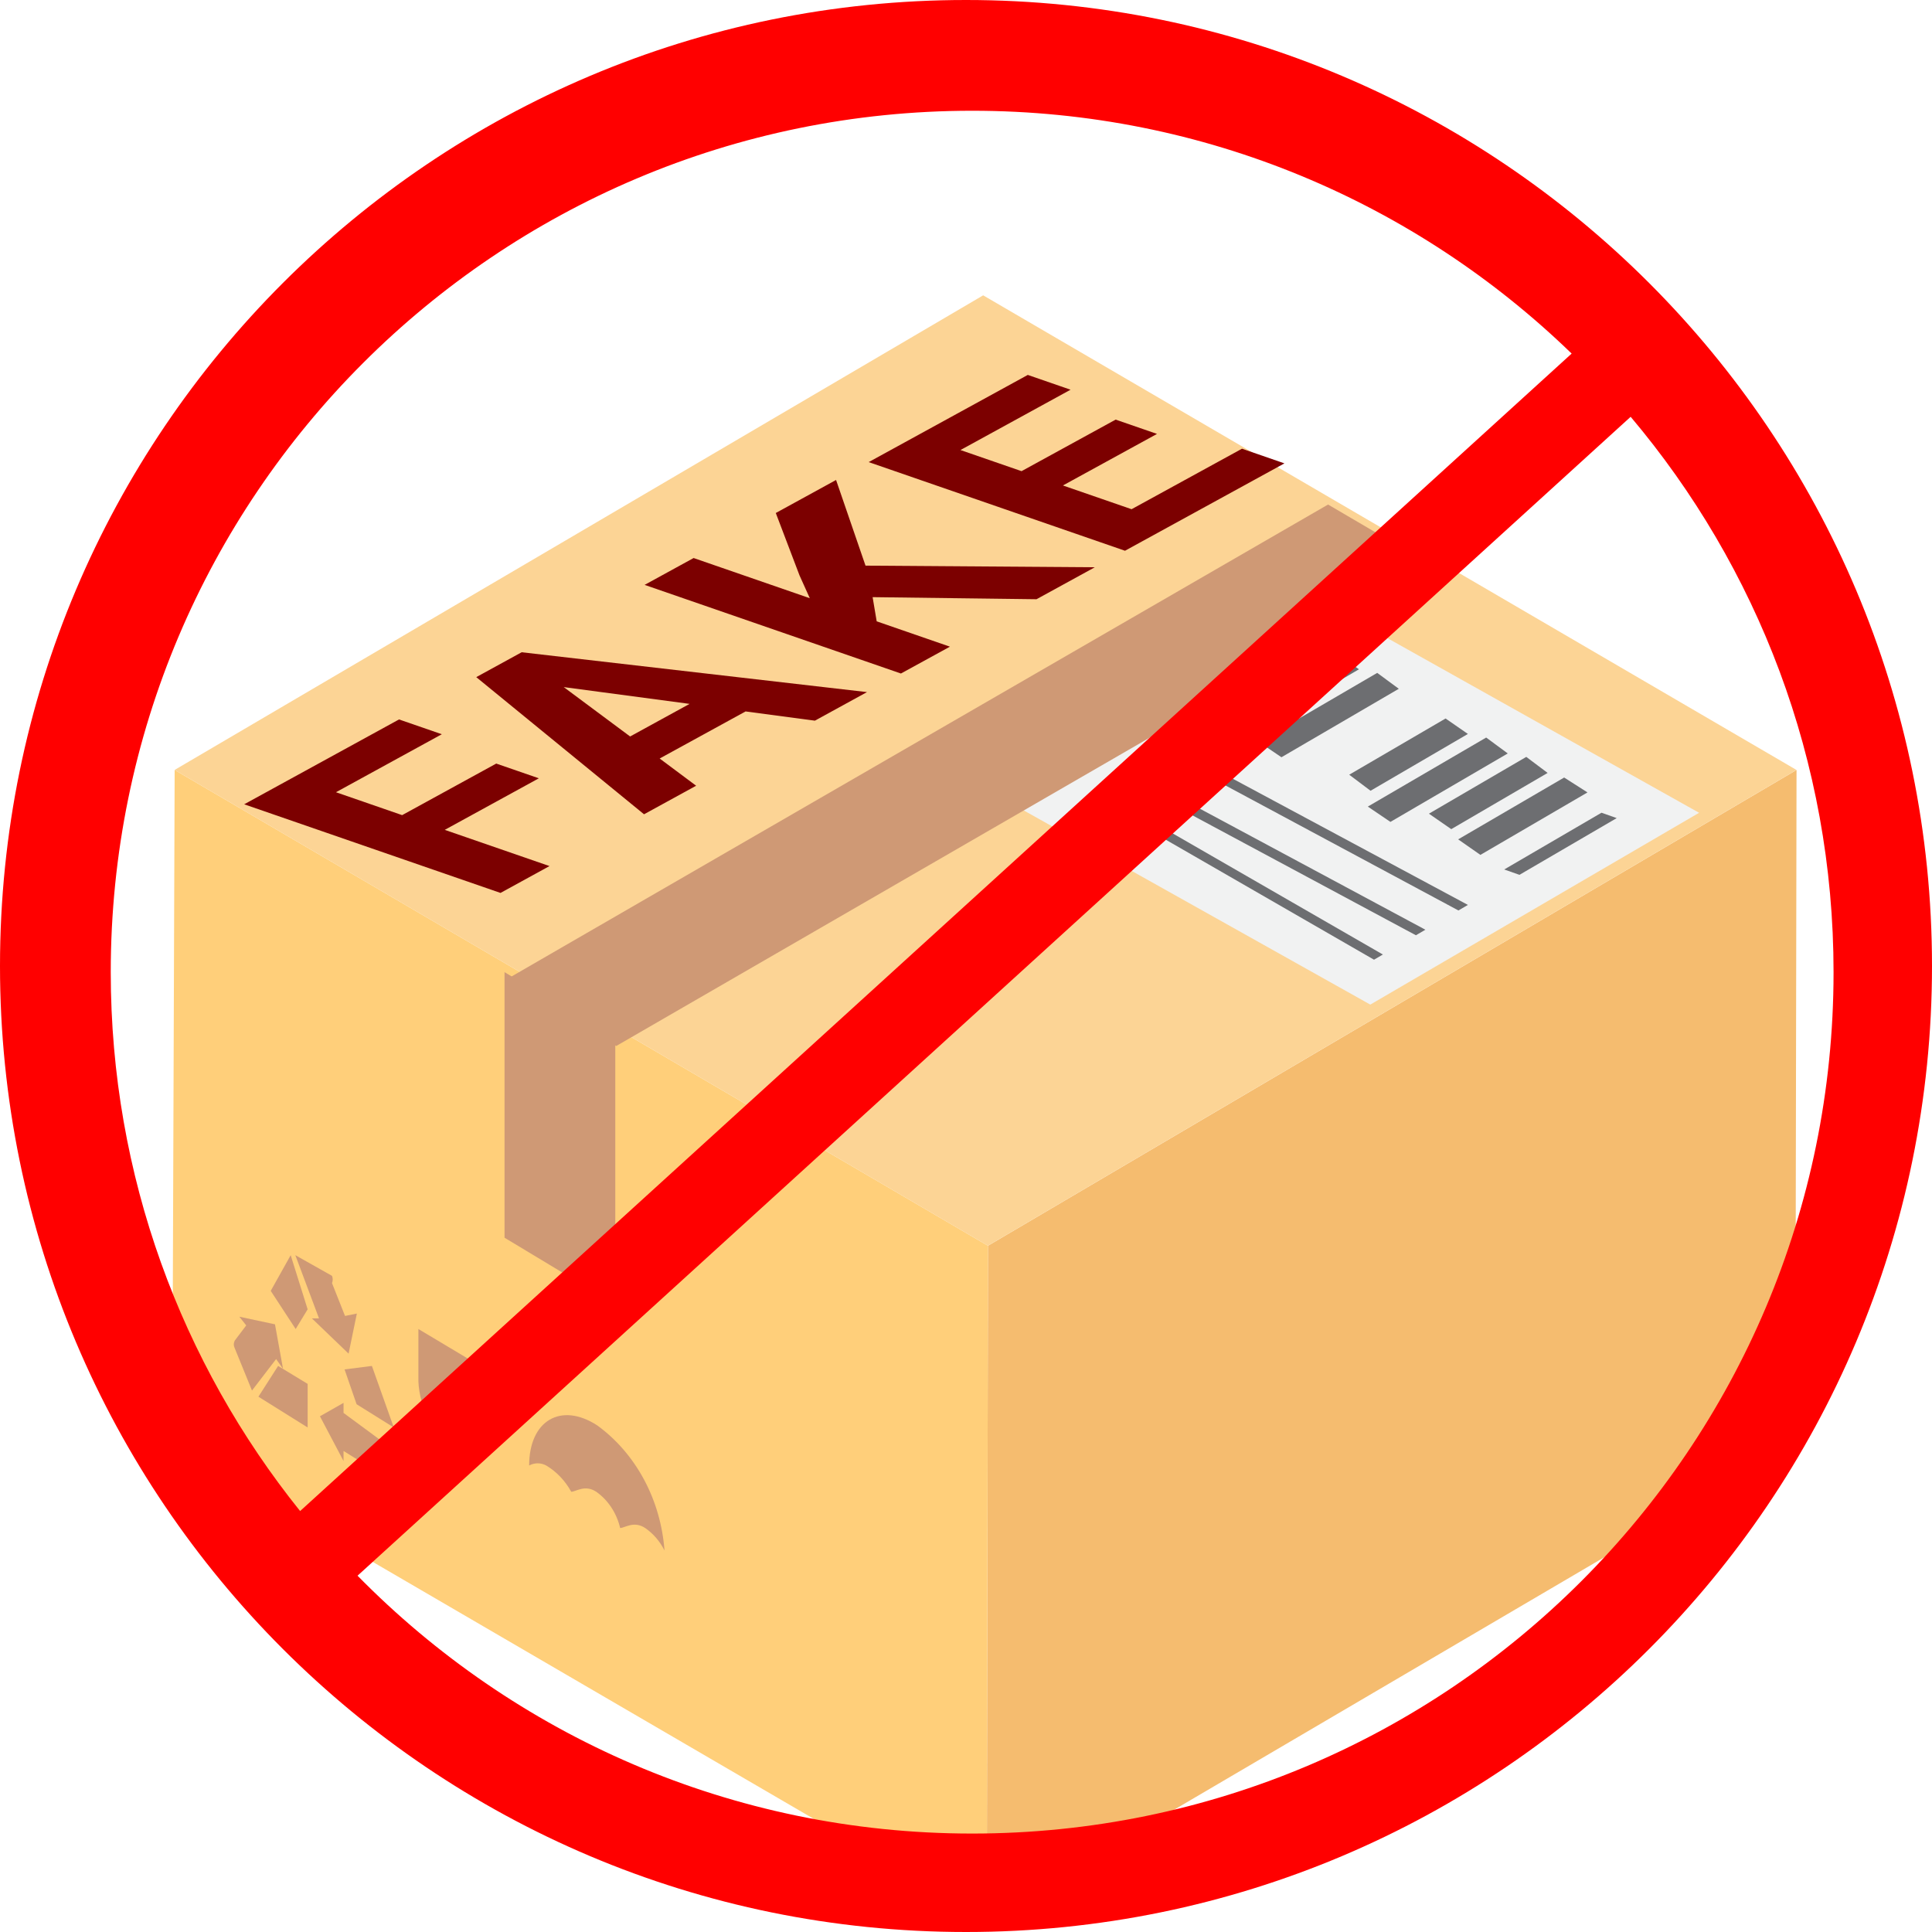
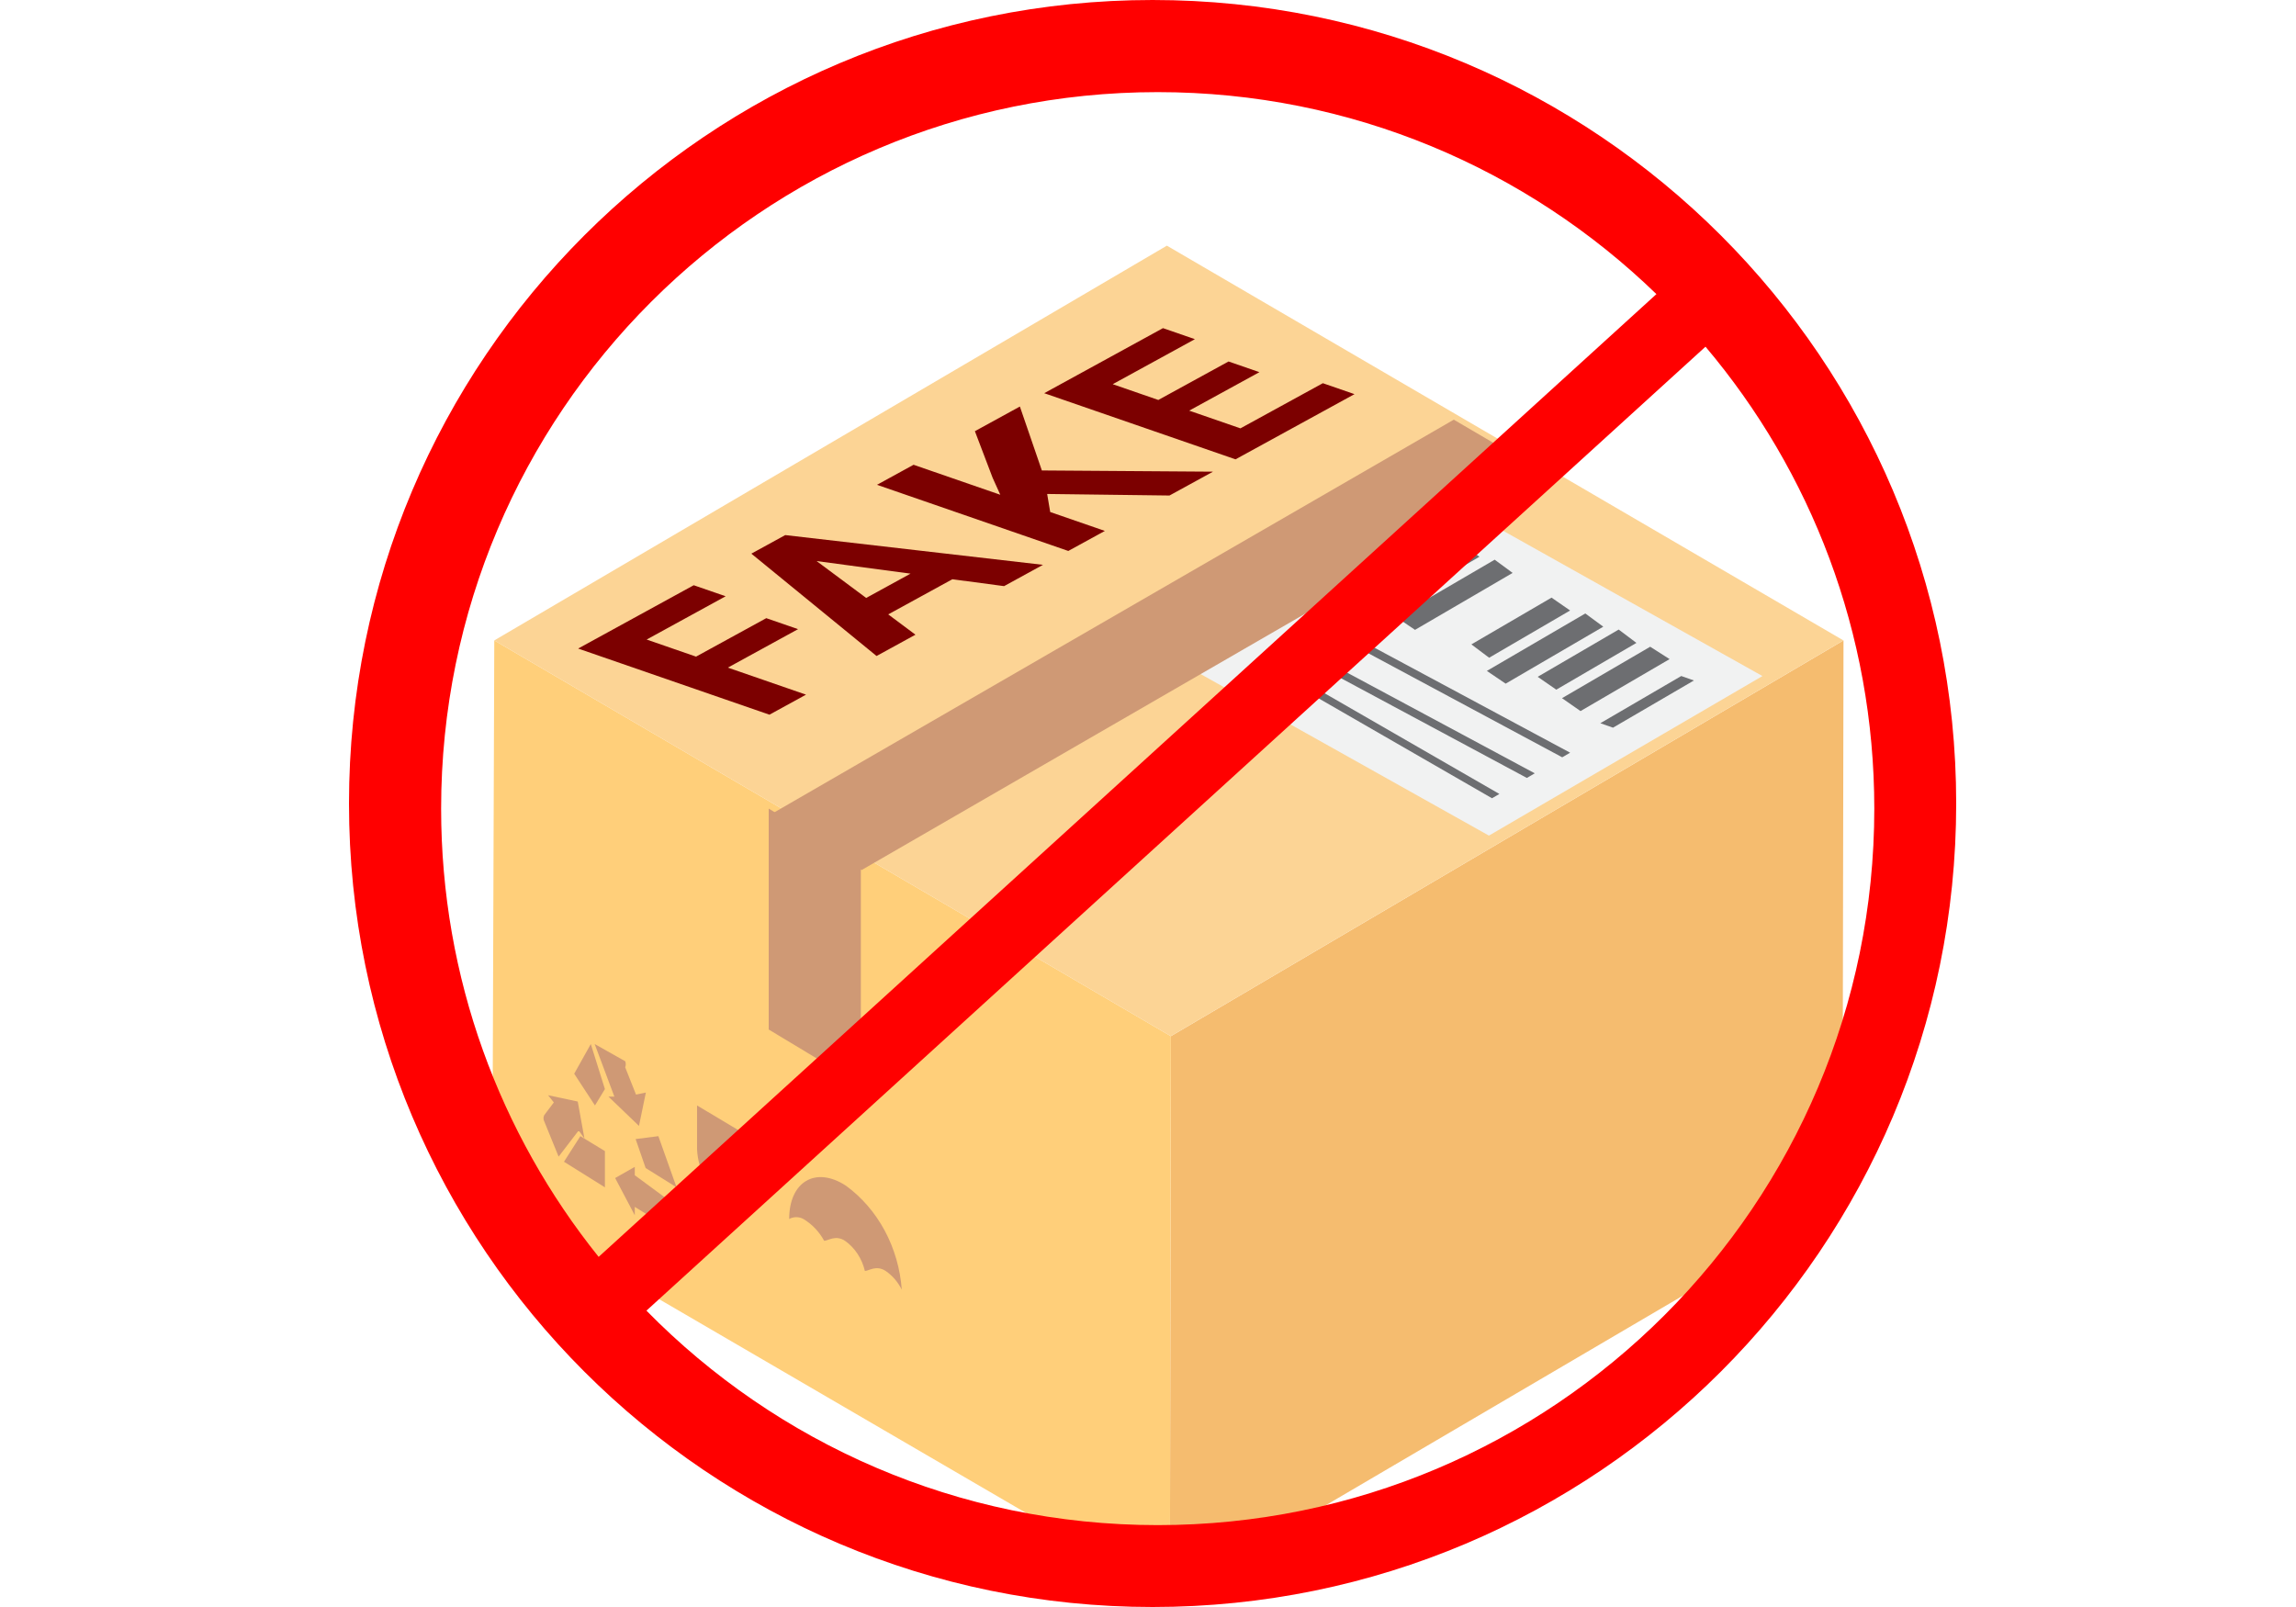
- <svg xmlns="http://www.w3.org/2000/svg" width="157" height="157" viewBox="0 0 157 157" fill="none">
-   <path d="M145.992 62.569L145.895 117.432L80.189 156L80.285 101.233L145.992 62.569Z" fill="#F5BC6F" />
-   <path d="M80.285 101.233L80.189 156L14 117.432L14.193 62.569L80.285 101.233Z" fill="#FFCF7A" />
-   <path d="M145.987 62.568L80.281 101.233L14.189 62.568L79.895 24L145.987 62.568Z" fill="#FCD495" />
-   <path d="M111.355 81.637L82 65.189L108.718 49.6L138.074 66.049L111.355 81.637Z" fill="#F1F2F2" />
-   <path d="M123.475 71.092L122.238 70.656L130.142 66.045L131.379 66.481L123.475 71.092Z" fill="#6D6E71" />
-   <path d="M120.302 69.471L118.495 68.209L127.108 63.184L129.004 64.394L120.302 69.471Z" fill="#6D6E71" />
-   <path d="M117.934 67.379L116.119 66.122L124.03 61.507L125.765 62.81L117.934 67.379Z" fill="#6D6E71" />
-   <path d="M112.99 66.79L111.153 65.546L120.771 59.935L122.525 61.227L112.99 66.79Z" fill="#6D6E71" />
-   <path d="M111.375 64.259L109.641 62.955L117.471 58.387L119.286 59.643L111.375 64.259Z" fill="#6D6E71" />
-   <path d="M104.135 61.536L102.298 60.292L111.917 54.681L113.671 55.973L104.135 61.536Z" fill="#6D6E71" />
-   <path d="M102.602 58.958L100.787 57.701L108.617 53.133L110.432 54.389L102.602 58.958Z" fill="#6D6E71" />
-   <path d="M111.656 77.988L88.694 64.756L89.415 64.336L112.377 77.567L111.656 77.988Z" fill="#6D6E71" />
-   <path d="M115.06 76.002L91.285 63.244L92.058 62.794L115.832 75.552L115.06 76.002Z" fill="#6D6E71" />
-   <path d="M118.515 73.987L94.741 61.229L95.513 60.778L119.287 73.536L118.515 73.987Z" fill="#6D6E71" />
-   <path d="M36.952 117.592C36.084 117.001 35.365 116.211 34.852 115.285C34.339 114.36 34.047 113.325 34 112.263V108L40 111.585V115.46C39.809 117.786 38.476 118.561 36.952 117.592Z" fill="#CF9975" />
-   <path d="M44.387 119.091C44.171 118.975 43.934 118.914 43.693 118.914C43.453 118.914 43.216 118.975 43 119.091C43 115.434 45.588 113.91 48.546 115.84C50.095 116.971 51.39 118.472 52.335 120.232C53.28 121.991 53.849 123.964 54 126C53.627 125.253 53.086 124.623 52.429 124.171C51.504 123.562 50.765 124.171 50.395 124.171C50.109 122.955 49.416 121.903 48.454 121.225C47.529 120.615 46.79 121.225 46.42 121.225C45.927 120.328 45.225 119.591 44.387 119.091Z" fill="#CF9975" />
-   <path d="M23 111.235L22.346 107.618L19.449 107L20.01 107.706L19.075 108.941C19.026 109.037 19 109.143 19 109.25C19 109.357 19.026 109.463 19.075 109.559L20.477 113L22.439 110.441L23 111.235Z" fill="#CF9975" />
-   <path d="M22.6 111L21 113.5L25 116V112.458L22.6 111Z" fill="#CF9975" />
-   <path d="M27.917 114.818V114L26 115.091L27.917 118.727V117.909L29.667 119L31 117.091L27.917 114.818Z" fill="#CF9975" />
-   <path d="M32 116L30.222 111L28 111.283L28.978 114.113L32 116Z" fill="#CF9975" />
-   <path d="M28.038 106.938L26.981 104.272C27.055 104.082 27.055 103.869 26.981 103.679L24 102L25.923 107.136H25.346L28.327 110L29 106.741L28.038 106.938Z" fill="#CF9975" />
-   <path d="M23.622 102L22 104.9L24.027 108L25 106.4L23.622 102Z" fill="#CF9975" />
-   <path d="M107.922 41L117 46.319L50.078 85L41 79.681L107.922 41Z" fill="#CF9975" />
-   <path d="M41 100.58L50 106V84.42L41 79V100.58Z" fill="#CF9975" />
-   <path fill-rule="evenodd" clip-rule="evenodd" d="M157 78.5C157 121.854 121.854 157 78.5 157C35.146 157 0 121.854 0 78.5C0 35.146 35.146 0 78.5 0C121.854 0 157 35.146 157 78.5ZM149 79C149 117.66 117.66 149 79 149C59.442 149 41.757 140.979 29.055 128.046L132.512 33.87C142.799 46.056 149 61.804 149 79ZM127.716 28.733C115.115 16.519 97.936 9 79 9C40.34 9 9 40.34 9 79C9 95.574 14.76 110.802 24.388 122.793L127.716 28.733Z" fill="#FF0000" />
-   <path d="M43.788 63.247L36.142 67.437L44.654 70.38L40.672 72.562L19.843 65.359L32.427 58.464L35.903 59.666L27.301 64.379L32.68 66.24L40.326 62.05L43.788 63.247ZM60.588 57.813L53.606 61.639L56.57 63.851L52.336 66.171L38.702 55.026L42.392 53.004L70.455 56.242L66.221 58.563L60.588 57.813ZM51.205 59.848L56.037 57.2L45.811 55.835L51.205 59.848ZM70.911 48.526L71.243 50.492L77.195 52.55L73.212 54.732L52.383 47.529L56.366 45.347L65.807 48.612L64.97 46.756L63.043 41.688L67.941 39.004L70.334 45.965L88.969 46.098L84.23 48.695L70.911 48.526ZM94.022 35.261L86.376 39.451L91.955 41.38L100.929 36.463L104.377 37.655L91.421 44.755L70.592 37.552L83.521 30.467L86.997 31.669L78.05 36.572L83.014 38.288L90.66 34.099L94.022 35.261Z" fill="#7C0000" />
+ <svg xmlns="http://www.w3.org/2000/svg" width="250" height="175" viewBox="0 0 250 175" fill="none">
+   <path d="M200.73 69.742L200.622 130.895L127.383 173.885L127.49 112.839L200.73 69.742Z" fill="#F5BC6F" />
+   <path d="M127.49 112.839L127.382 173.885L53.605 130.895L53.82 69.742L127.49 112.839Z" fill="#FFCF7A" />
+   <path d="M200.725 69.742L127.485 112.839L53.816 69.742L127.055 26.752L200.725 69.742Z" fill="#FCD495" />
+   <path d="M162.122 90.996L129.401 72.662L159.183 55.287L191.904 73.621L162.122 90.996Z" fill="#F1F2F2" />
+   <path d="M175.632 79.243L174.253 78.757L183.063 73.617L184.442 74.103L175.632 79.243Z" fill="#6D6E71" />
+   <path d="M172.095 77.435L170.08 76.03L179.681 70.428L181.794 71.776L172.095 77.435Z" fill="#6D6E71" />
+   <path d="M169.456 75.103L167.432 73.703L176.25 68.558L178.183 70.011L169.456 75.103Z" fill="#6D6E71" />
+   <path d="M163.944 74.448L161.896 73.061L172.618 66.806L174.573 68.246L163.944 74.448Z" fill="#6D6E71" />
+   <path d="M162.144 71.626L160.211 70.173L168.939 65.081L170.962 66.481L162.144 71.626Z" fill="#6D6E71" />
+   <path d="M154.074 68.591L152.027 67.205L162.748 60.95L164.703 62.39L154.074 68.591Z" fill="#6D6E71" />
+   <path d="M152.365 65.717L150.342 64.317L159.07 59.224L161.093 60.625L152.365 65.717Z" fill="#6D6E71" />
+   <path d="M162.458 86.929L136.863 72.18L137.666 71.712L163.261 86.46L162.458 86.929Z" fill="#6D6E71" />
+   <path d="M166.251 84.716L139.751 70.495L140.612 69.993L167.112 84.213L166.251 84.716Z" fill="#6D6E71" />
+   <path d="M170.102 82.469L143.603 68.249L144.463 67.746L170.963 81.967L170.102 82.469Z" fill="#6D6E71" />
+   <path d="M79.189 131.074C78.222 130.415 77.42 129.535 76.848 128.503C76.276 127.471 75.951 126.317 75.898 125.134V120.382L82.586 124.378V128.698C82.374 131.29 80.888 132.154 79.189 131.074Z" fill="#CF9975" />
+   <path d="M87.475 132.745C87.235 132.615 86.971 132.548 86.703 132.548C86.435 132.548 86.17 132.615 85.93 132.745C85.93 128.668 88.815 126.97 92.112 129.121C93.838 130.381 95.282 132.055 96.335 134.016C97.388 135.978 98.023 138.176 98.191 140.446C97.776 139.613 97.172 138.911 96.439 138.407C95.409 137.728 94.585 138.407 94.173 138.407C93.854 137.052 93.081 135.879 92.009 135.123C90.979 134.444 90.154 135.123 89.742 135.123C89.193 134.123 88.41 133.302 87.475 132.745Z" fill="#CF9975" />
+   <path d="M63.637 123.989L62.908 119.956L59.679 119.268L60.304 120.054L59.262 121.431C59.207 121.539 59.178 121.656 59.178 121.776C59.178 121.895 59.207 122.013 59.262 122.12L60.825 125.956L63.012 123.103L63.637 123.989Z" fill="#CF9975" />
+   <path d="M63.191 123.726L61.408 126.513L65.866 129.299V125.352L63.191 123.726Z" fill="#CF9975" />
+   <path d="M69.117 127.982V127.07L66.981 128.286L69.117 132.339V131.427L71.068 132.643L72.554 130.515L69.117 127.982Z" fill="#CF9975" />
+   <path d="M73.669 129.299L71.687 123.726L69.21 124.042L70.3 127.196L73.669 129.299Z" fill="#CF9975" />
+   <path d="M69.253 119.199L68.074 116.226C68.158 116.014 68.158 115.778 68.074 115.566L64.752 113.694L66.895 119.419H66.252L69.575 122.611L70.325 118.978L69.253 119.199Z" fill="#CF9975" />
+   <path d="M64.33 113.694L62.522 116.927L64.782 120.382L65.866 118.599L64.33 113.694Z" fill="#CF9975" />
+   <path d="M158.296 45.701L168.414 51.629L93.819 94.745L83.701 88.817L158.296 45.701Z" fill="#CF9975" />
+   <path d="M83.701 112.112L93.733 118.153V94.099L83.701 88.057V112.112Z" fill="#CF9975" />
+   <path fill-rule="evenodd" clip-rule="evenodd" d="M213 87.5C213 135.825 173.825 175 125.5 175C77.175 175 38 135.825 38 87.5C38 39.175 77.175 0 125.5 0C173.825 0 213 39.175 213 87.5ZM204.083 88.057C204.083 131.15 169.15 166.083 126.057 166.083C104.257 166.083 84.544 157.142 70.387 142.727L185.704 37.754C197.171 51.337 204.083 68.89 204.083 88.057ZM180.359 32.028C166.313 18.413 147.164 10.032 126.057 10.032C82.965 10.032 48.032 44.965 48.032 88.057C48.032 106.531 54.452 123.506 65.184 136.871L180.359 32.028Z" fill="#FF0000" />
+   <path d="M86.897 68.514L79.251 72.703L87.763 75.647L83.78 77.829L62.951 70.626L75.536 63.731L79.012 64.933L70.41 69.646L75.789 71.506L83.435 67.317L86.897 68.514ZM103.697 63.08L96.715 66.906L99.679 69.117L95.444 71.438L81.81 60.292L85.501 58.27L113.564 61.509L109.329 63.829L103.697 63.08ZM94.314 65.115L99.145 62.467L88.92 61.102L94.314 65.115ZM114.02 53.792L114.352 55.758L120.303 57.816L116.321 59.998L95.492 52.795L99.474 50.613L108.916 53.878L108.079 52.023L106.151 46.955L111.05 44.271L113.442 51.232L132.078 51.364L127.339 53.961L114.02 53.792ZM137.131 40.528L129.485 44.718L135.064 46.647L144.038 41.73L147.485 42.922L134.529 50.021L113.7 42.818L126.63 35.734L130.106 36.936L121.159 41.838L126.123 43.555L133.769 39.365L137.131 40.528Z" fill="#7C0000" />
</svg>
